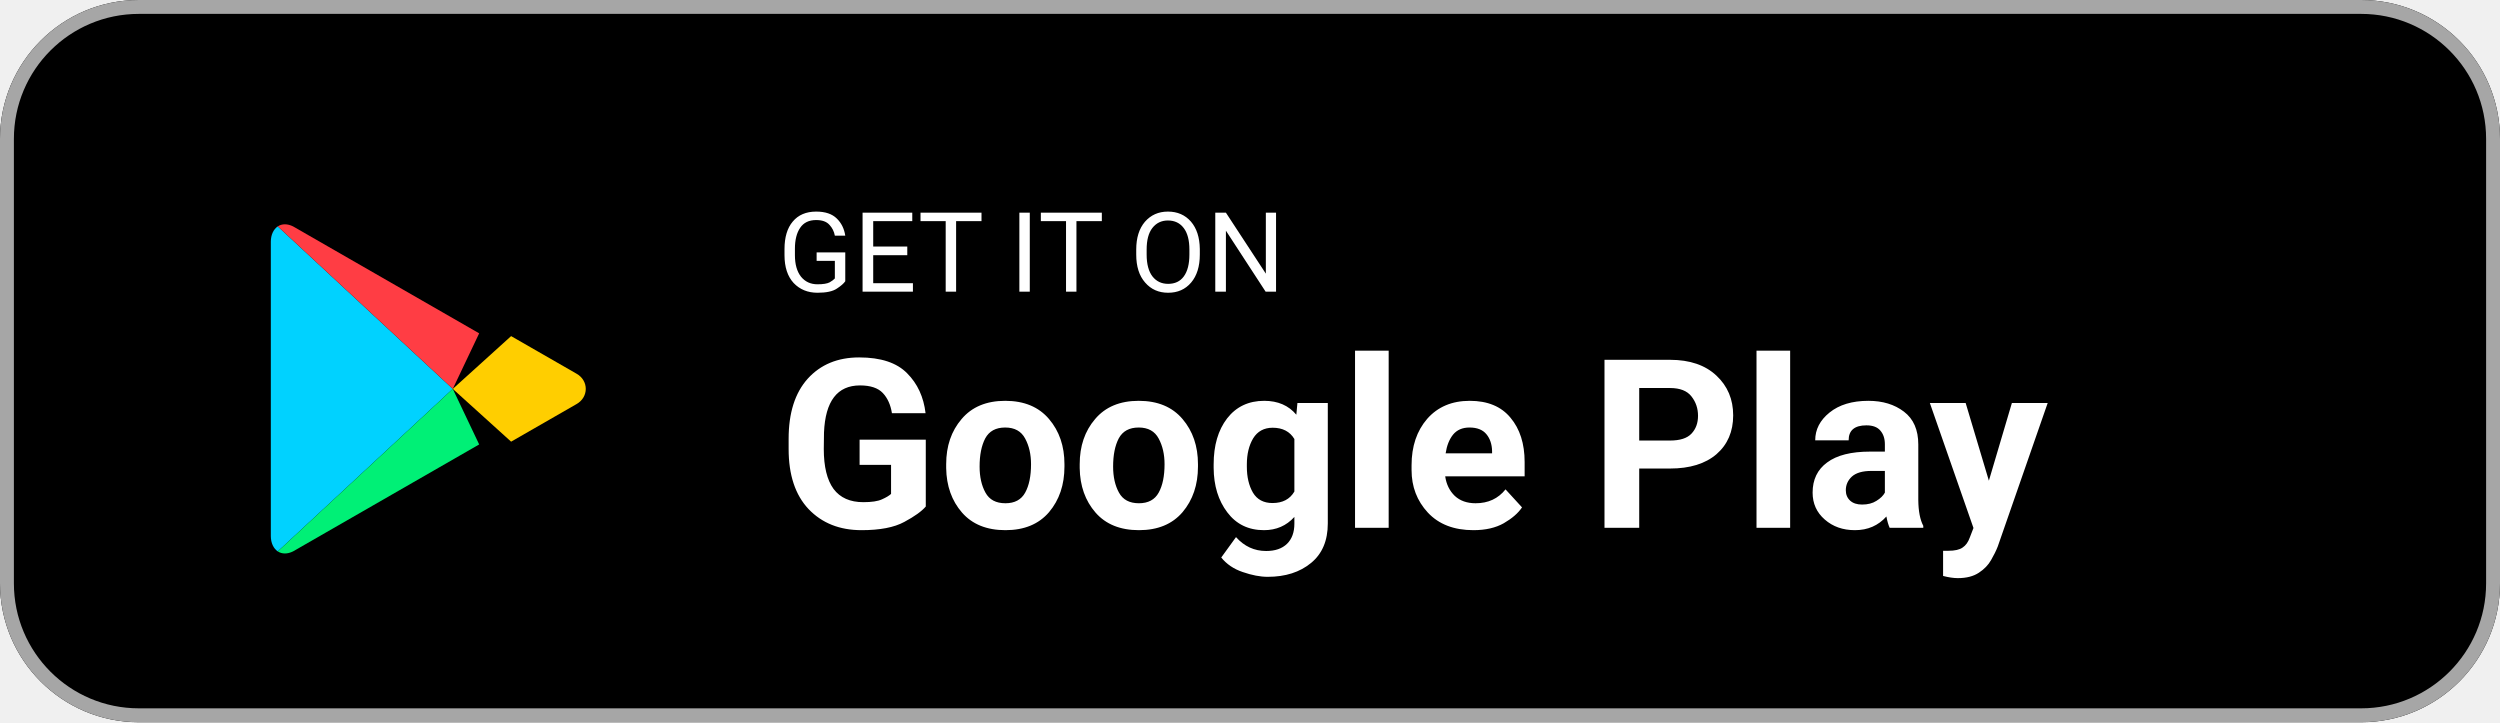
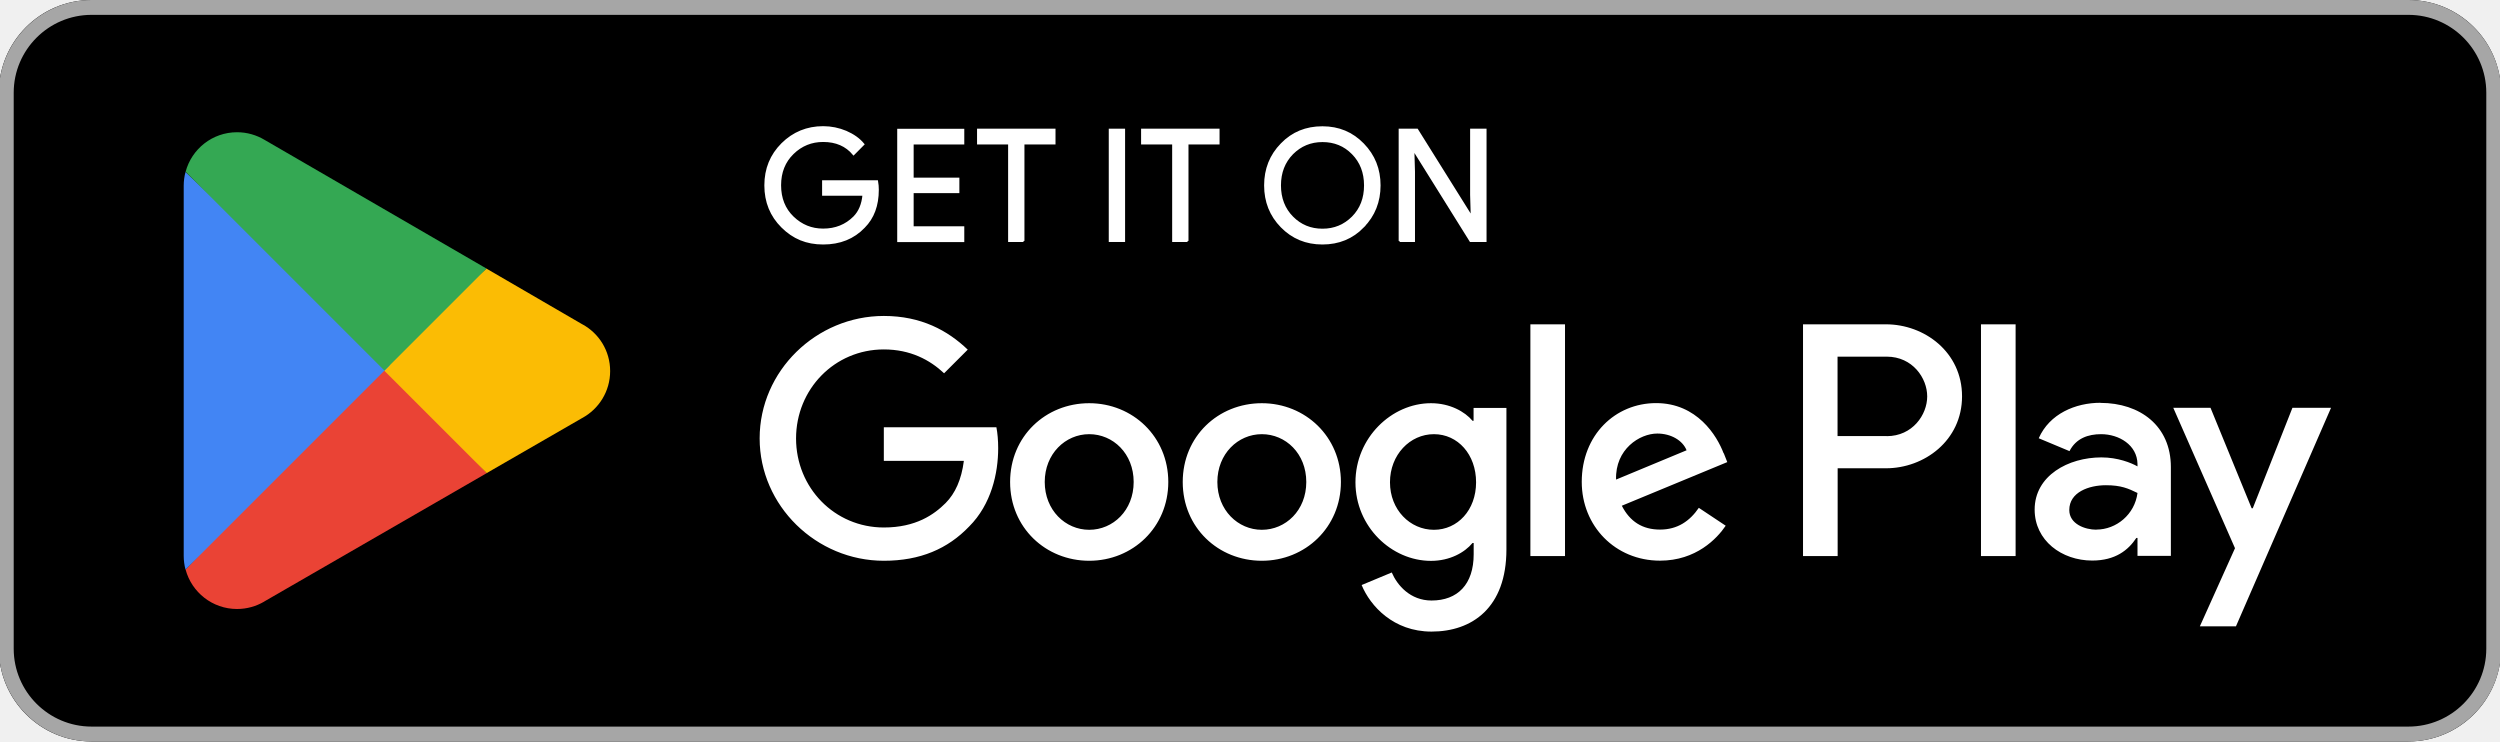
- <svg xmlns="http://www.w3.org/2000/svg" viewBox="0 0 180 52" role="img" aria-label="Get it on Google Play">
-   <rect width="180" height="52" rx="10" fill="#000" />
-   <rect x="0.5" y="0.5" width="179" height="51" rx="9.5" fill="none" stroke="#A6A6A6" />
-   <path fill="#00D2FF" d="M20 16.3 32.6 28 20 39.7c-.3-.2-.5-.6-.5-1.1V17.4c0-.5.2-.9.5-1.1z" />
-   <path fill="#FFCE00" d="M36.8 24.2 32.6 28l4.2 3.8 4.7-2.7c.9-.5.9-1.7 0-2.2l-4.7-2.7z" />
-   <path fill="#FF3D44" d="M20 16.3c.3-.2.7-.2 1.1 0l13.4 7.7L32.6 28 20 16.3z" />
-   <path fill="#00F076" d="M20 39.7 32.6 28l1.9 4-13.4 7.7c-.4.2-.8.2-1.1 0z" />
-   <text x="56" y="21" font-family="Roboto,Segoe UI,sans-serif" font-size="8" fill="#fff">GET IT ON</text>
-   <text x="56" y="38" font-family="Roboto,Segoe UI,sans-serif" font-size="17" font-weight="600" fill="#fff">Google Play</text>
+ <svg xmlns="http://www.w3.org/2000/svg" id="artwork" version="1.1" viewBox="0 0 238.96 70.87">
+   <defs>
+     <style>
+       .st0 {
+         fill: #4285f4;
+       }
+ 
+       .st1 {
+         fill: #a6a6a6;
+       }
+ 
+       .st2 {
+         stroke: #fff;
+         stroke-miterlimit: 10;
+         stroke-width: .2px;
+       }
+ 
+       .st2, .st3 {
+         fill: #fff;
+       }
+ 
+       .st4 {
+         fill: #34a853;
+       }
+ 
+       .st5 {
+         fill: #fbbc04;
+       }
+ 
+       .st6 {
+         fill: #ea4335;
+       }
+     </style>
+   </defs>
+   <rect x="-.11" width="239.17" height="70.87" rx="8.86" ry="8.86" />
+   <path class="st1" d="M230.21,1.42c4.1,0,7.44,3.34,7.44,7.44v53.15c0,4.1-3.34,7.44-7.44,7.44H8.75c-4.1,0-7.44-3.34-7.44-7.44V8.86C1.31,4.76,4.65,1.42,8.75,1.42h221.46M230.21,0H8.75C3.88,0-.11,3.99-.11,8.86v53.15c0,4.87,3.99,8.86,8.86,8.86h221.46c4.87,0,8.86-3.99,8.86-8.86V8.86c0-4.87-3.99-8.86-8.86-8.86h0Z" />
+   <g>
+     <path class="st2" d="M83.9,18.15c0,1.48-.44,2.67-1.32,3.55-1,1.05-2.3,1.57-3.9,1.57s-2.84-.53-3.91-1.59c-1.07-1.06-1.61-2.38-1.61-3.96s.54-2.89,1.61-3.96c1.07-1.06,2.38-1.6,3.91-1.6.76,0,1.49.15,2.18.44.69.3,1.25.69,1.66,1.19l-.93.94c-.7-.84-1.67-1.26-2.91-1.26-1.12,0-2.09.39-2.9,1.18s-1.22,1.81-1.22,3.06.41,2.28,1.22,3.06c.82.79,1.78,1.18,2.9,1.18,1.19,0,2.18-.4,2.97-1.19.51-.52.81-1.23.89-2.15h-3.86v-1.28h5.15c.05.28.07.54.07.8Z" />
+     <path class="st2" d="M92.07,13.71h-4.84v3.37h4.37v1.28h-4.37v3.37h4.84v1.31h-6.21v-10.63h6.21v1.31h0Z" />
+     <path class="st2" d="M97.83,23.03h-1.37v-9.32h-2.97v-1.31h7.3v1.31h-2.97s0,9.32,0,9.32Z" />
+     <path class="st2" d="M106.08,23.03v-10.63h1.36v10.63h-1.36Z" />
+     <path class="st2" d="M113.51,23.03h-1.37v-9.32h-2.97v-1.31h7.3v1.31h-2.97s0,9.32,0,9.32Z" />
+     <path class="st2" d="M130.3,21.66c-1.05,1.08-2.34,1.61-3.9,1.61s-2.85-.54-3.9-1.61c-1.05-1.07-1.57-2.39-1.57-3.94s.52-2.87,1.57-3.94c1.04-1.08,2.34-1.61,3.9-1.61s2.84.54,3.89,1.62c1.05,1.08,1.57,2.39,1.57,3.93s-.52,2.87-1.57,3.94ZM123.52,20.77c.79.8,1.75,1.19,2.89,1.19s2.1-.4,2.89-1.19c.79-.8,1.18-1.81,1.18-3.05s-.4-2.26-1.18-3.05c-.78-.8-1.75-1.19-2.89-1.19s-2.1.4-2.89,1.19c-.78.8-1.18,1.81-1.18,3.05s.4,2.26,1.18,3.05Z" />
+     <path class="st2" d="M133.79,23.03v-10.63h1.66l5.17,8.27h.06l-.06-2.05v-6.22h1.37v10.63h-1.43l-5.41-8.67h-.06l.06,2.05v6.62h-1.37,0Z" />
+   </g>
+   <path class="st3" d="M120.61,38.54c-4.17,0-7.56,3.17-7.56,7.53s3.4,7.53,7.56,7.53,7.56-3.2,7.56-7.53-3.4-7.53-7.56-7.53ZM120.61,50.64c-2.28,0-4.25-1.88-4.25-4.57s1.97-4.57,4.25-4.57,4.25,1.85,4.25,4.57-1.97,4.57-4.25,4.57ZM104.11,38.54c-4.17,0-7.56,3.17-7.56,7.53s3.4,7.53,7.56,7.53,7.56-3.2,7.56-7.53-3.4-7.53-7.56-7.53ZM104.11,50.64c-2.28,0-4.25-1.88-4.25-4.57s1.97-4.57,4.25-4.57,4.25,1.85,4.25,4.57-1.97,4.57-4.25,4.57ZM84.48,40.85v3.2h7.65c-.23,1.8-.83,3.11-1.74,4.03-1.11,1.11-2.85,2.34-5.91,2.34-4.71,0-8.39-3.8-8.39-8.51s3.68-8.51,8.39-8.51c2.54,0,4.4,1,5.76,2.28l2.26-2.26c-1.91-1.83-4.45-3.22-8.02-3.22-6.45,0-11.87,5.25-11.87,11.7s5.42,11.7,11.87,11.7c3.48,0,6.11-1.14,8.16-3.28,2.11-2.11,2.77-5.08,2.77-7.48,0-.74-.06-1.43-.17-2h-10.76,0ZM164.75,43.33c-.63-1.68-2.54-4.8-6.45-4.8s-7.11,3.05-7.11,7.53c0,4.22,3.2,7.53,7.48,7.53,3.45,0,5.45-2.11,6.28-3.34l-2.57-1.71c-.86,1.26-2.03,2.08-3.71,2.08s-2.88-.77-3.65-2.28l10.08-4.17-.34-.86h0ZM154.47,45.84c-.09-2.91,2.26-4.4,3.94-4.4,1.31,0,2.43.66,2.8,1.6l-6.74,2.8ZM146.28,53.15h3.31v-22.15h-3.31v22.15ZM140.86,40.22h-.11c-.74-.88-2.17-1.68-3.97-1.68-3.77,0-7.22,3.31-7.22,7.56s3.45,7.51,7.22,7.51c1.8,0,3.22-.8,3.97-1.71h.11v1.08c0,2.88-1.54,4.42-4.03,4.42-2.03,0-3.28-1.46-3.8-2.68l-2.88,1.2c.83,2,3.03,4.45,6.68,4.45,3.88,0,7.16-2.28,7.16-7.85v-13.53h-3.14v1.23ZM137.06,50.64c-2.28,0-4.2-1.91-4.2-4.54s1.91-4.6,4.2-4.6,4.03,1.94,4.03,4.6-1.77,4.54-4.03,4.54ZM180.26,31h-7.92v22.15h3.31v-8.39h4.62c3.66,0,7.27-2.65,7.27-6.88s-3.6-6.88-7.27-6.88ZM180.34,41.68h-4.7v-7.59h4.7c2.47,0,3.87,2.05,3.87,3.8s-1.4,3.8-3.87,3.8h0ZM200.77,38.5c-2.39,0-4.87,1.05-5.9,3.39l2.94,1.23c.63-1.23,1.79-1.62,3.02-1.62,1.71,0,3.45,1.03,3.48,2.85v.23c-.6-.34-1.88-.86-3.45-.86-3.16,0-6.38,1.74-6.38,4.99,0,2.96,2.59,4.87,5.5,4.87,2.22,0,3.45-1,4.22-2.16h.11v1.71h3.19v-8.49c0-3.93-2.94-6.13-6.73-6.13h0ZM200.38,50.63c-1.08,0-2.59-.54-2.59-1.88,0-1.71,1.88-2.37,3.5-2.37,1.45,0,2.14.31,3.02.74-.26,2.05-2.02,3.5-3.93,3.5ZM219.12,38.98l-3.79,9.6h-.11l-3.93-9.6h-3.56l5.9,13.42-3.36,7.47h3.45l9.09-20.89h-3.68ZM189.35,53.15h3.31v-22.15h-3.31v22.15Z" />
+   <g>
+     <path class="st6" d="M36.6,34.41l-18.86,20.02s0,0,0,.01c.58,2.17,2.56,3.77,4.92,3.77.94,0,1.83-.26,2.58-.7l.06-.04,21.23-12.25-9.94-10.82Z" />
+     <path class="st5" d="M55.68,31h-.02s-9.17-5.33-9.17-5.33l-10.33,9.19,10.36,10.36,9.12-5.26c1.6-.86,2.68-2.55,2.68-4.49s-1.07-3.61-2.65-4.47h0Z" />
+     <path class="st0" d="M17.73,16.44c-.11.42-.17.86-.17,1.31v35.38c0,.45.06.89.17,1.31l19.51-19.51-19.51-18.49Z" />
+     <path class="st4" d="M36.74,35.43l9.76-9.76-21.21-12.3c-.77-.46-1.67-.73-2.63-.73-2.36,0-4.34,1.6-4.92,3.78h0s19,19,19,19h0Z" />
+   </g>
</svg>
